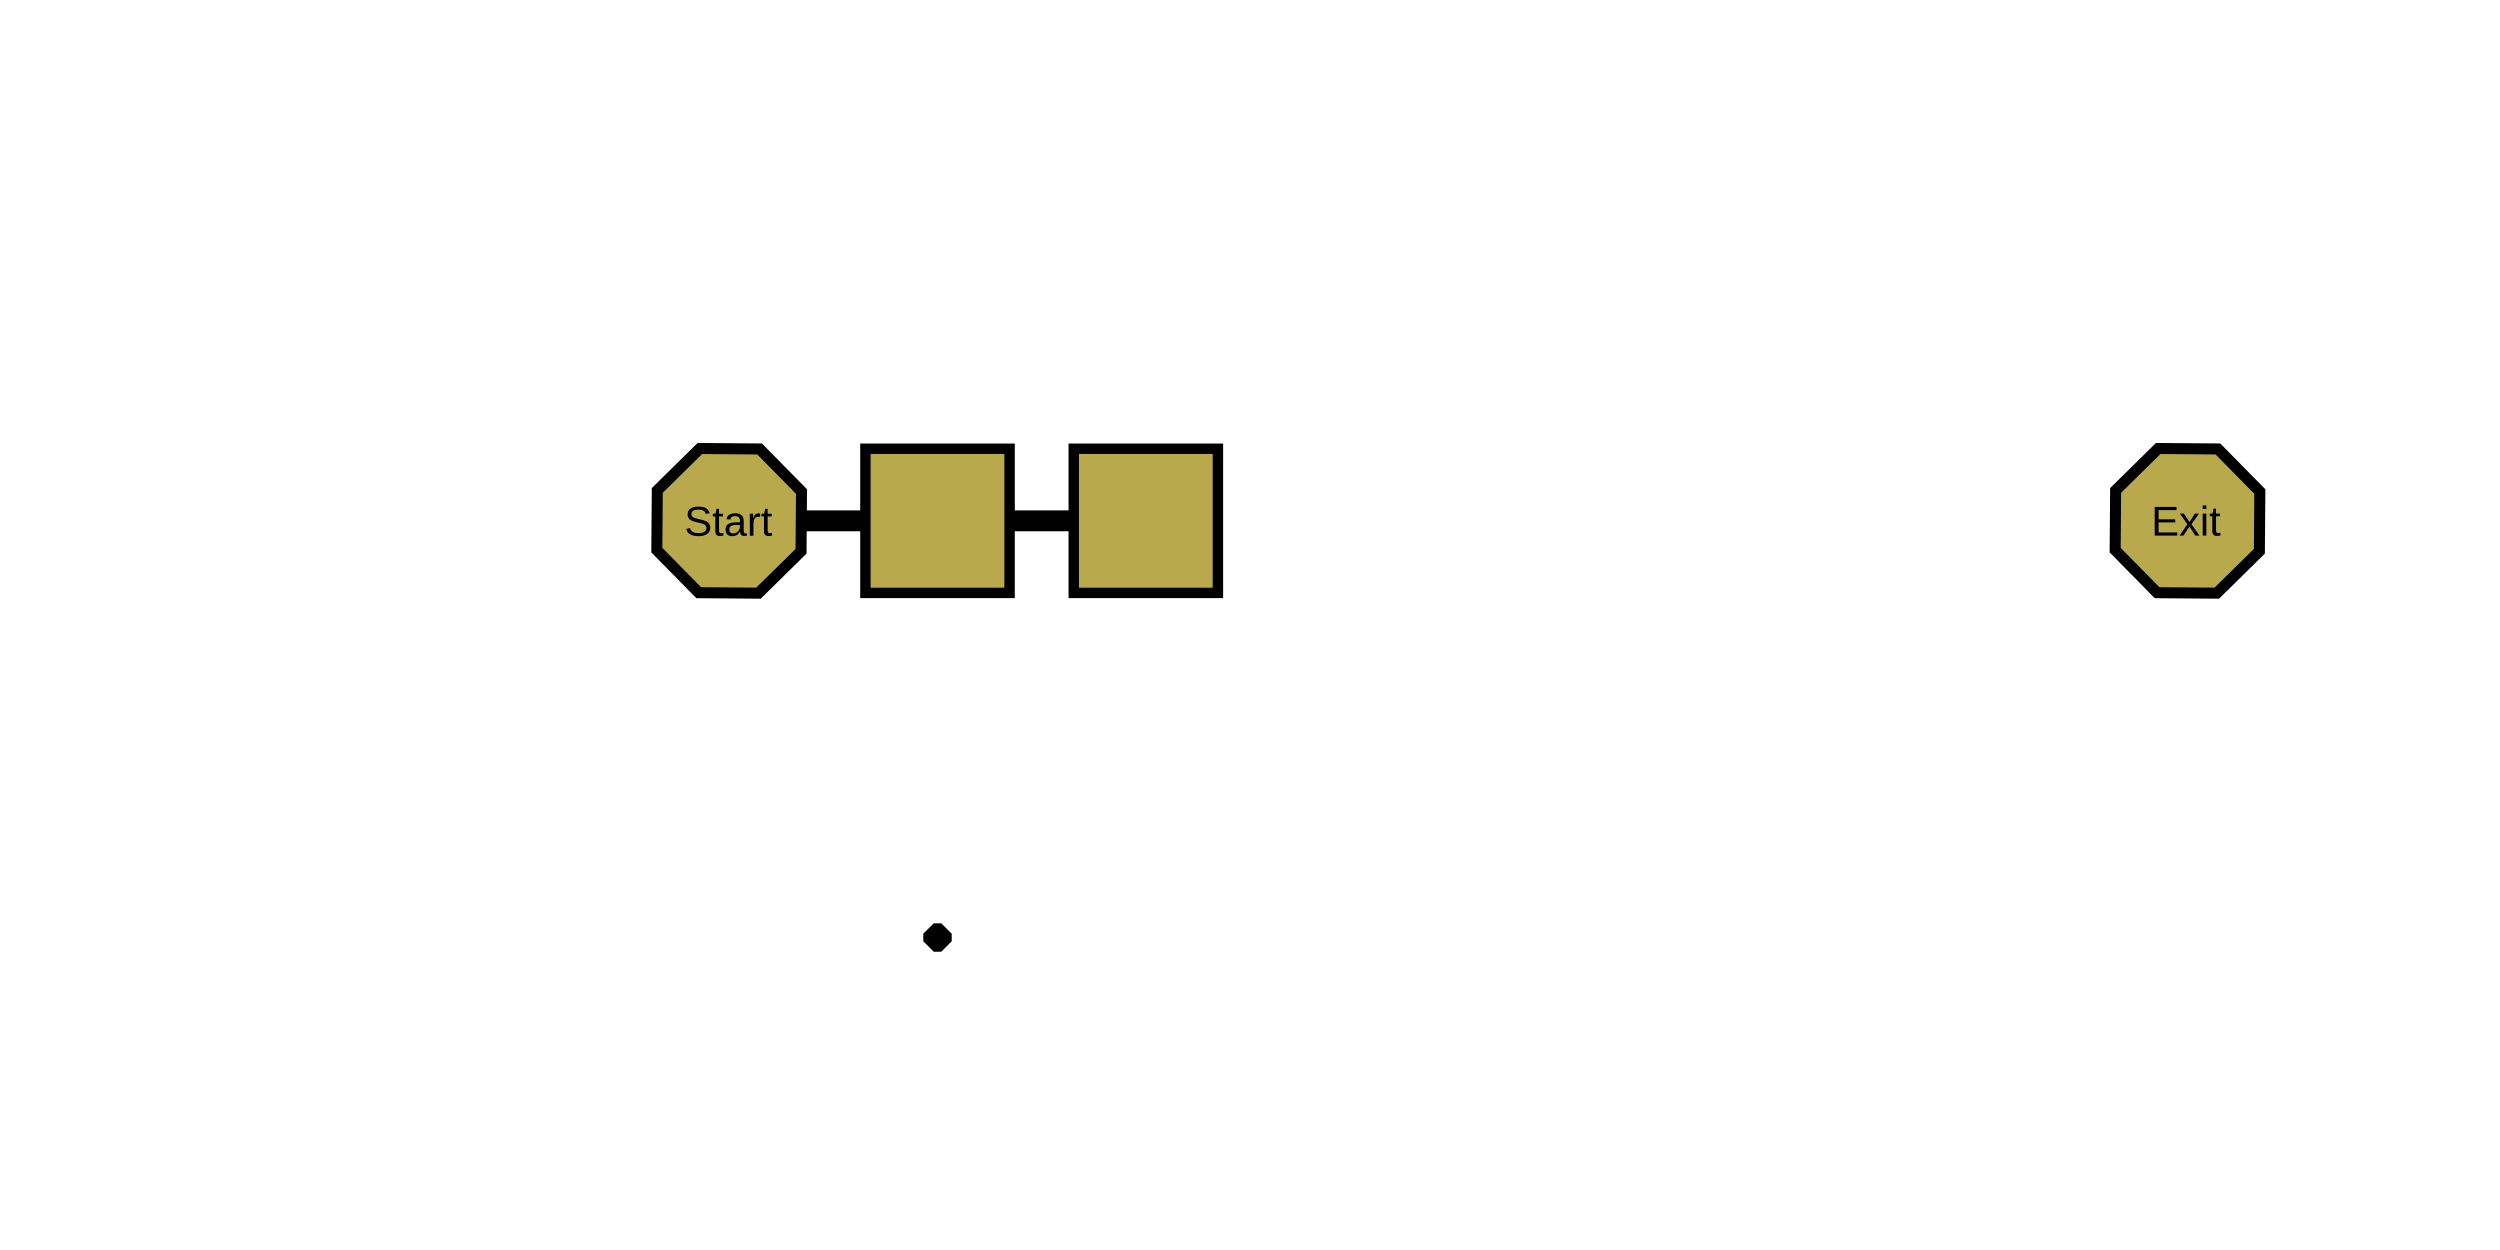
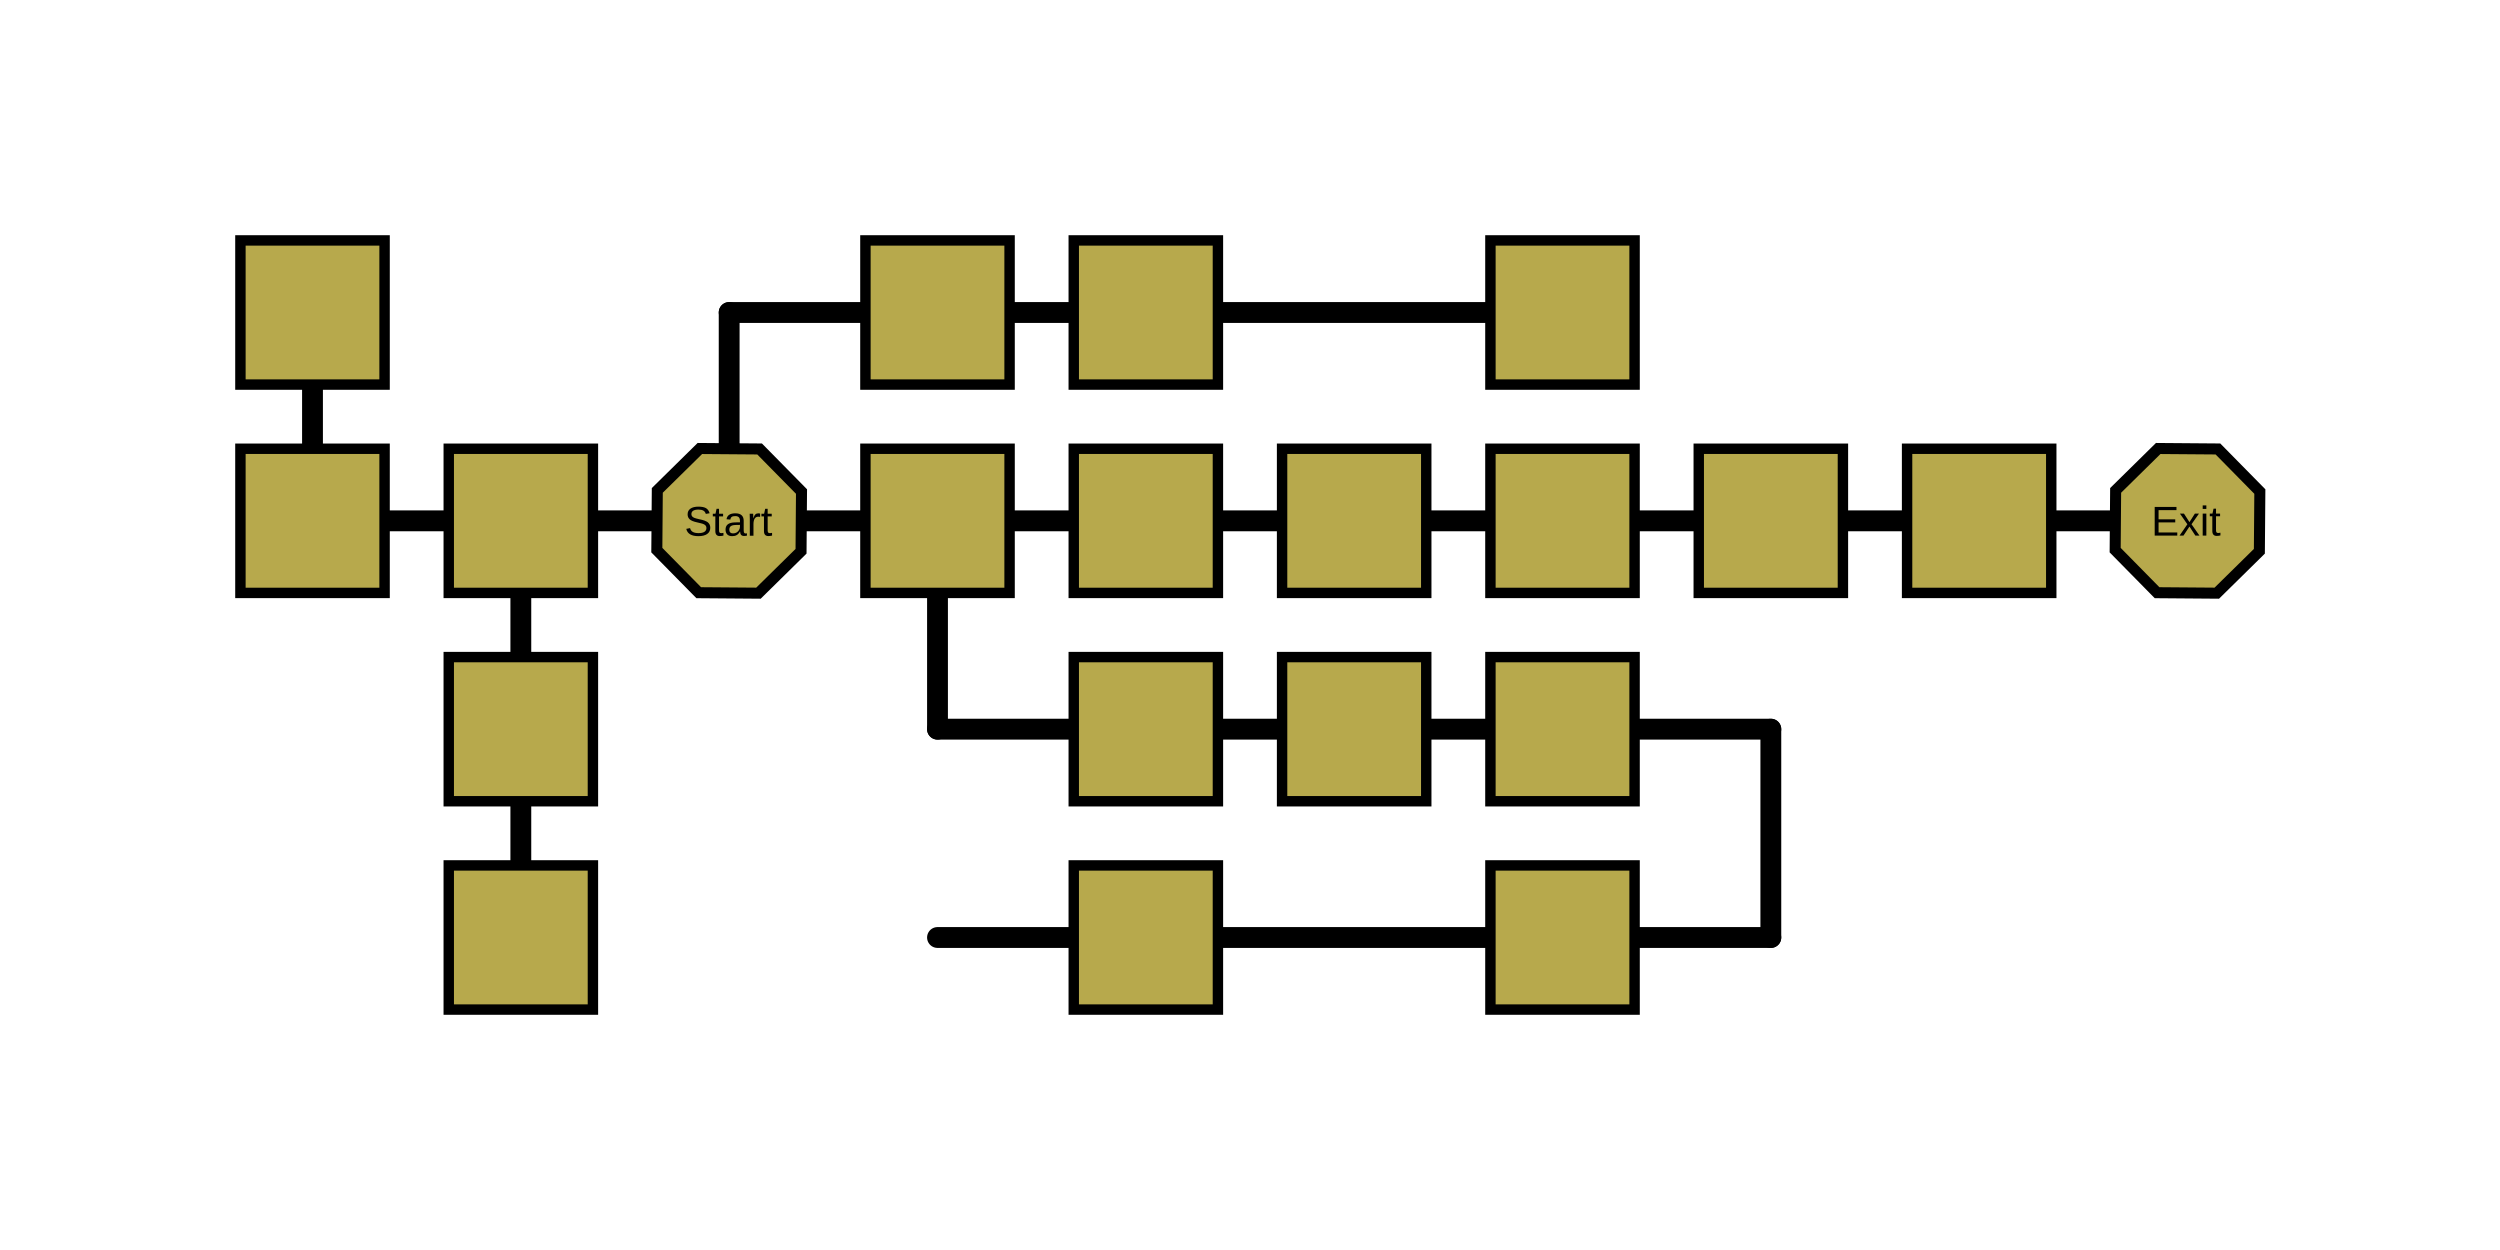
<svg xmlns="http://www.w3.org/2000/svg" xmlns:xlink="http://www.w3.org/1999/xlink" width="600" height="300" viewBox="0 0 240 120" version="1.1" id="svg5">
  <defs id="defs2">
    <linearGradient id="linearGradient1714">
      <stop style="stop-color:#b7a94c;stop-opacity:1" offset="0" id="stop1710" />
      <stop style="stop-color:#b7a94c;stop-opacity:1" offset="1" id="stop1712" />
    </linearGradient>
    <rect x="-169.815" y="253.768" width="57.241" height="72.505" id="rect1870" />
    <rect x="-169.815" y="253.768" width="74.49" height="34.026" id="rect1870-3" />
    <style id="style1109">.roomFound {
  fill:url(#linearGradient1714);
  fill-opacity:1;
}
.roomNotFound {
  display:none;
}
.pathFound {
  fill:#000000;
  fill-opacity:1;
  fill-rule:evenodd;
  paint-order:fill markers stroke;
  stop-color:#000000;
  stroke:#000000;
  stroke-dasharray:none;
  stroke-linecap:round;
  stroke-linejoin:bevel;
  stroke-miterlimit:4;
  stroke-opacity:1;
  stroke-width:2;
}
.playerPosition {
  fill:#00c175;
  fill-opacity:1;
}
</style>
    <linearGradient xlink:href="#linearGradient1714" id="linearGradient1716" x1="43.08" y1="-30" x2="56.92" y2="-30" gradientUnits="userSpaceOnUse" />
+     <linearGradient xlink:href="#linearGradient1714" id="linearGradient1533-0" x1="42.58" y1="102.58" x2="57.42" y2="102.58" gradientUnits="userSpaceOnUse" />
+     <linearGradient xlink:href="#linearGradient1714" id="linearGradient1533-4" x1="42.58" y1="102.58" x2="57.42" y2="102.58" gradientUnits="userSpaceOnUse" />
+     <linearGradient xlink:href="#linearGradient1714" id="linearGradient1533-2" x1="42.58" y1="102.58" x2="57.42" y2="102.58" gradientUnits="userSpaceOnUse" />
+     <linearGradient xlink:href="#linearGradient1714" id="linearGradient1533-8" x1="42.58" y1="102.58" x2="57.42" y2="102.58" gradientUnits="userSpaceOnUse" />
+     <linearGradient xlink:href="#linearGradient1714" id="linearGradient1533-6" x1="42.58" y1="102.58" x2="57.42" y2="102.58" gradientUnits="userSpaceOnUse" />
+     <linearGradient xlink:href="#linearGradient1714" id="linearGradient1533-18" x1="42.58" y1="102.58" x2="57.42" y2="102.58" gradientUnits="userSpaceOnUse" />
+     <linearGradient xlink:href="#linearGradient1714" id="linearGradient1533-61" x1="42.58" y1="102.58" x2="57.42" y2="102.58" gradientUnits="userSpaceOnUse" />
+     <linearGradient xlink:href="#linearGradient1714" id="linearGradient1533-7" x1="42.58" y1="102.58" x2="57.42" y2="102.58" gradientUnits="userSpaceOnUse" />
+     <linearGradient xlink:href="#linearGradient1714" id="linearGradient1533-01" x1="42.58" y1="102.58" x2="57.42" y2="102.58" gradientUnits="userSpaceOnUse" />
+     <linearGradient xlink:href="#linearGradient1714" id="linearGradient1533-77" x1="42.58" y1="102.58" x2="57.42" y2="102.58" gradientUnits="userSpaceOnUse" />
+     <linearGradient xlink:href="#linearGradient1714" id="linearGradient1716-7" x1="43.08" y1="-30" x2="56.92" y2="-30" gradientUnits="userSpaceOnUse" />
  </defs>
  <g id="layer2" style="display:inline">
-     <rect style="fill-opacity:1;fill-rule:evenodd;paint-order:fill markers stroke;stop-color:#000000;stroke:#000000;stroke-opacity:1" id="tmplRoom" width="13.84" height="13.84" x="43.08" y="-36.92" />
-     <path style="fill-opacity:1;fill-rule:evenodd;paint-order:fill markers stroke;stop-color:#000000;stroke:#000000;stroke-opacity:1;stroke-width:6.219;stroke-miterlimit:4;stroke-dasharray:none" id="tmplStairs" d="m 172.021,310.987 -33.7,-0.267 -23.64,-24.018 0.267,-33.7 24.018,-23.64 33.7,0.267 23.64,24.018 -0.267,33.7 z" transform="matrix(0.1701639,0,0,0.1701639,2.373995,-75.97383)" />
-     <rect id="tmplCorner" width="0.727" height="0.727" x="69.637" y="-30.363" class="pathFound" />
+     <rect style="fill-opacity:1;fill-rule:evenodd;stroke:#000000;stroke-opacity:1;paint-order:fill markers stroke;stop-color:#000000" id="tmplRoom" width="13.84" height="13.84" x="43.08" y="-26.92" />
+     <path style="fill-opacity:1;fill-rule:evenodd;stroke:#000000;stroke-width:6.219;stroke-miterlimit:4;stroke-dasharray:none;stroke-opacity:1;paint-order:fill markers stroke;stop-color:#000000" id="tmplStairs" d="m 172.021,310.987 -33.7,-0.267 -23.64,-24.018 0.267,-33.7 24.018,-23.64 33.7,0.267 23.64,24.018 -0.267,33.7 z" transform="matrix(0.1701639,0,0,0.1701639,2.373994,-65.97383)" />
+     <rect id="tmplCorner" width="0.727" height="0.727" x="69.637" y="-20.363" class="pathFound" />
    <use x="0" y="0" xlink:href="#tmplRoom" id="use3309" width="100%" height="100%" transform="translate(-40)" class="roomNotFound" />
    <use x="0" y="0" xlink:href="#tmplRoom" id="use1023" width="100%" height="100%" transform="translate(40)" class="playerPosition" />
    <use x="0" y="0" xlink:href="#tmplRoom" id="use1708" width="100%" height="100%" transform="translate(60)" style="fill:url(#linearGradient1716);fill-opacity:1" />
+     <use x="0" y="0" xlink:href="#tmplRoom" id="use1575" width="100%" height="100%" transform="translate(-1.9073486e-6,-40)" class="roomNotFound" />
+     <text xml:space="preserve" style="font-size:8px;line-height:1.25;font-family:Arial;-inkscape-font-specification:'Arial, Normal';stroke-width:0.4" x="7.866" y="132.291" id="text2366">
+       <tspan id="tspan2364" style="font-size:8px;stroke-width:0.4" x="7.866" y="132.291">A       B       C      D      E       F       G      H       I       J       K       L</tspan>
+     </text>
+     <text xml:space="preserve" style="font-size:8px;line-height:1.25;font-family:Arial;-inkscape-font-specification:'Arial, Normal';stroke-width:0.4" x="-11.541" y="12.3" id="text8305">
+       <tspan id="tspan8303" style="font-size:8px;stroke-width:0.4" x="-11.541" y="12.3">1</tspan>
+       <tspan style="font-size:8px;stroke-width:0.4" x="-11.541" y="22.3" id="tspan8719" />
+       <tspan style="font-size:8px;stroke-width:0.4" x="-11.541" y="32.3" id="tspan8721">2</tspan>
+       <tspan style="font-size:8px;stroke-width:0.4" x="-11.541" y="42.3" id="tspan8723" />
+       <tspan style="font-size:8px;stroke-width:0.4" x="-11.541" y="52.3" id="tspan8727">3</tspan>
+       <tspan style="font-size:8px;stroke-width:0.4" x="-11.541" y="62.3" id="tspan8733" />
+       <tspan style="font-size:8px;stroke-width:0.4" x="-11.541" y="72.3" id="tspan8735">4</tspan>
+       <tspan style="font-size:8px;stroke-width:0.4" x="-11.541" y="82.3" id="tspan8737" />
+       <tspan style="font-size:8px;stroke-width:0.4" x="-11.541" y="92.3" id="tspan8739">5</tspan>
+       <tspan style="font-size:8px;stroke-width:0.4" x="-11.541" y="102.3" id="tspan8741" />
+       <tspan style="font-size:8px;stroke-width:0.4" x="-11.541" y="112.3" id="tspan8743">6</tspan>
+     </text>
+     <use x="0" y="0" xlink:href="#tmplRoom" id="use1023-7" width="100%" height="100%" transform="translate(40,-20)" class="playerPosition" style="display:inline;fill:#00c175;fill-opacity:1" />
+     <use x="0" y="0" xlink:href="#tmplRoom" id="use1708-1" width="100%" height="100%" transform="translate(60,-20)" style="display:inline;fill:url(#linearGradient1716-7);fill-opacity:1" />
  </g>
  <g id="layer1" transform="translate(-50,-49.99999)">
-     <path d="m 120,100 20,10e-7" id="path4639" class="pathFound" />
-     <path d="M 160,100 H 140" id="path4641" class="pathFound" />
-     <use x="0" y="0" xlink:href="#tmplStairs" id="AM_Lv2_B7" width="100%" height="100%" transform="translate(231.1667,130)" class="roomFound" />
-     <use x="0" y="0" xlink:href="#tmplStairs" id="AM_Lv2_Start" width="100%" height="100%" transform="translate(91.16666,130)" class="roomFound" />
-     <use x="0" y="0" xlink:href="#tmplRoom" id="AM_Lv2_A1" width="100%" height="100%" transform="translate(90,130)" class="roomFound" />
-     <use x="0" y="0" xlink:href="#tmplRoom" id="AM_Lv2_A2" width="100%" height="100%" transform="translate(110,130)" class="roomFound" />
-     <text xml:space="preserve" transform="matrix(0.1922574,0,0,0.1922574,148.3493,49.03993)" id="text1868-0" style="font-size:20.805px;line-height:1.25;font-family:Arial;-inkscape-font-specification:'Arial, Normal';text-align:start;white-space:pre;shape-inside:url(#rect1870-3)" x="42.85" y="0">
-       <tspan x="-169.814" y="272.508" id="tspan1962">Start</tspan>
-     </text>
-     <text xml:space="preserve" transform="matrix(0.1922574,0,0,0.1922574,289.1705,49.02626)" id="text1868" style="font-size:20.805px;line-height:1.25;font-family:Arial;-inkscape-font-specification:'Arial, Normal';white-space:pre;shape-inside:url(#rect1870)">
-       <tspan x="-169.814" y="272.508" id="tspan1964">Exit</tspan>
-     </text>
-     <use x="0" y="0" xlink:href="#tmplCorner" id="use4614" width="100%" height="100%" transform="translate(70,170)" />
+     <g id="g20332" data-reveal="20" style="display:inline">
+       <path d="m 80,100 h 20" id="path4639-2-8-5-6-7" class="pathFound" style="fill:#000000;fill-opacity:1;fill-rule:evenodd;stroke:#000000;stroke-width:2;stroke-linecap:round;stroke-linejoin:bevel;stroke-miterlimit:4;stroke-dasharray:none;stroke-opacity:1;paint-order:fill markers stroke;stop-color:#000000" />
+       <path d="m 80,80 v 20" id="path4639-2-4-17" class="pathFound" style="fill:#000000;fill-opacity:1;fill-rule:evenodd;stroke:#000000;stroke-width:2;stroke-linecap:round;stroke-linejoin:bevel;stroke-miterlimit:4;stroke-dasharray:none;stroke-opacity:1;paint-order:fill markers stroke;stop-color:#000000" />
+       <use x="0" y="0" xlink:href="#tmplRoom" id="AM_Lv2_B3" width="100%" height="100%" transform="translate(30,120)" class="roomFound" style="fill:url(#linearGradient1533-18);fill-opacity:1" />
+       <use x="0" y="0" xlink:href="#tmplRoom" id="AM_Lv2_B2" width="100%" height="100%" transform="translate(30,99.99999)" class="roomFound" style="fill:url(#linearGradient1533-61);fill-opacity:1" />
+     </g>
+     <g id="g20684" data-reveal="4">
+       <path d="m 120,100 v -20" id="path4639-2" class="pathFound" style="fill:#000000;fill-opacity:1;fill-rule:evenodd;stroke:#000000;stroke-width:2;stroke-linecap:round;stroke-linejoin:bevel;stroke-miterlimit:4;stroke-dasharray:none;stroke-opacity:1;paint-order:fill markers stroke;stop-color:#000000" />
+       <path d="m 120,80 h 80" id="path4639-2-8" class="pathFound" style="fill:#000000;fill-opacity:1;fill-rule:evenodd;stroke:#000000;stroke-width:2;stroke-linecap:round;stroke-linejoin:bevel;stroke-miterlimit:4;stroke-dasharray:none;stroke-opacity:1;paint-order:fill markers stroke;stop-color:#000000" />
+       <use x="0" y="0" xlink:href="#tmplRoom" id="AM_Lv2_F2" width="100%" height="100%" transform="translate(110,99.99999)" class="roomFound" />
+       <use x="0" y="0" xlink:href="#tmplRoom" id="AM_Lv2_E2" width="100%" height="100%" transform="translate(90,99.99999)" class="roomFound" />
+       <use x="0" y="0" xlink:href="#tmplRoom" id="AM_Lv2_H2" width="100%" height="100%" transform="translate(150,99.99999)" class="roomFound" />
+     </g>
+     <g id="g20339" data-reveal="10">
+       <path d="m 100,100 h 20" id="path4639-2-8-5-6" class="pathFound" style="fill:#000000;fill-opacity:1;fill-rule:evenodd;stroke:#000000;stroke-width:2;stroke-linecap:round;stroke-linejoin:bevel;stroke-miterlimit:4;stroke-dasharray:none;stroke-opacity:1;paint-order:fill markers stroke;stop-color:#000000" />
+       <path d="M 100,100 V 140" id="path4639-2-4-6" class="pathFound" style="fill:#000000;fill-opacity:1;fill-rule:evenodd;stroke:#000000;stroke-width:2;stroke-linecap:round;stroke-linejoin:bevel;stroke-miterlimit:4;stroke-dasharray:none;stroke-opacity:1;paint-order:fill markers stroke;stop-color:#000000" />
+       <use x="0" y="0" xlink:href="#tmplRoom" id="AM_Lv2_C3" width="100%" height="100%" transform="translate(50,120)" class="roomFound" />
+       <use x="0" y="0" xlink:href="#tmplRoom" id="AM_Lv2_C4" width="100%" height="100%" transform="translate(50,140)" class="roomFound" style="fill:url(#linearGradient1533-8);fill-opacity:1" />
+       <use x="0" y="0" xlink:href="#tmplRoom" id="AM_Lv2_C5" width="100%" height="100%" transform="translate(50,160)" class="roomFound" style="fill:url(#linearGradient1533-6);fill-opacity:1" />
+     </g>
+     <g id="g20357" data-reveal="2">
+       <path d="m 140,120 h 80" id="path4639-2-8-5" class="pathFound" style="fill:#000000;fill-opacity:1;fill-rule:evenodd;stroke:#000000;stroke-width:2;stroke-linecap:round;stroke-linejoin:bevel;stroke-miterlimit:4;stroke-dasharray:none;stroke-opacity:1;paint-order:fill markers stroke;stop-color:#000000" />
+       <path d="M 140,100 V 120" id="path4639-2-4" class="pathFound" style="fill:#000000;fill-opacity:1;fill-rule:evenodd;stroke:#000000;stroke-width:2;stroke-linecap:round;stroke-linejoin:bevel;stroke-miterlimit:4;stroke-dasharray:none;stroke-opacity:1;paint-order:fill markers stroke;stop-color:#000000" />
+       <use x="0" y="0" xlink:href="#tmplRoom" id="AM_Lv2_F4" width="100%" height="100%" transform="translate(110,140)" class="roomFound" style="fill:url(#linearGradient1533-0);fill-opacity:1" />
+       <use x="0" y="0" xlink:href="#tmplRoom" id="AM_Lv2_G4" width="100%" height="100%" transform="translate(130,140)" class="roomFound" style="fill:url(#linearGradient1533-7);fill-opacity:1" />
+       <use x="0" y="0" xlink:href="#tmplRoom" id="AM_Lv2_H4" width="100%" height="100%" transform="translate(150,140)" class="roomFound" style="fill:url(#linearGradient1533-01);fill-opacity:1" />
+     </g>
+     <g id="g20690">
+       <path d="m 140,140 h 80" id="path4639-2-8-5-1" class="pathFound" style="fill:#000000;fill-opacity:1;fill-rule:evenodd;stroke:#000000;stroke-width:2;stroke-linecap:round;stroke-linejoin:bevel;stroke-miterlimit:4;stroke-dasharray:none;stroke-opacity:1;paint-order:fill markers stroke;stop-color:#000000" />
+       <path d="m 220,120 v 20" id="path4639-2-4-1" class="pathFound" style="fill:#000000;fill-opacity:1;fill-rule:evenodd;stroke:#000000;stroke-width:2;stroke-linecap:round;stroke-linejoin:bevel;stroke-miterlimit:4;stroke-dasharray:none;stroke-opacity:1;paint-order:fill markers stroke;stop-color:#000000" />
+       <use x="0" y="0" xlink:href="#tmplRoom" id="AM_Lv2_F5" width="100%" height="100%" transform="translate(110,160)" class="roomFound" style="fill:url(#linearGradient1533-4);fill-opacity:1" />
+       <use x="0" y="0" xlink:href="#tmplRoom" id="AM_Lv2_H5" width="100%" height="100%" transform="translate(150,160)" class="roomFound" style="fill:url(#linearGradient1533-2);fill-opacity:1" />
+     </g>
+     <g id="g20697">
+       <path d="m 120,100 100,-3e-6" id="path4639" class="pathFound" />
+       <use x="0" y="0" xlink:href="#tmplRoom" id="AM_Lv2_E3" width="100%" height="100%" transform="translate(90,120)" class="roomFound" />
+       <use x="0" y="0" xlink:href="#tmplRoom" id="AM_Lv2_F3" width="100%" height="100%" transform="translate(110,120)" class="roomFound" />
+       <use x="0" y="0" xlink:href="#tmplRoom" id="AM_Lv2_G3" width="100%" height="100%" transform="translate(130,120)" class="roomFound" />
+       <use x="0" y="0" xlink:href="#tmplRoom" id="AM_Lv2_H3" width="100%" height="100%" transform="translate(150,120)" class="roomFound" />
+     </g>
+     <g id="g14719">
+       <use x="0" y="0" xlink:href="#tmplStairs" id="AM_Lv2_Start" width="100%" height="100%" transform="translate(91.16667,120)" class="roomFound" />
+       <text xml:space="preserve" transform="matrix(0.1922574,0,0,0.1922574,148.3493,49.03993)" id="text1868-0" style="font-size:20.805px;line-height:1.25;font-family:Arial;-inkscape-font-specification:'Arial, Normal';text-align:start;white-space:pre;shape-inside:url(#rect1870-3)" x="42.85" y="0">
+         <tspan x="-169.814" y="272.508" id="tspan20889">Start</tspan>
+       </text>
+     </g>
+     <g id="g20350" data-reveal="8">
+       <path d="M 260,100 H 220" id="path4641" class="pathFound" />
+       <g id="g14724">
+         <use x="0" y="0" xlink:href="#tmplStairs" id="AM_Lv2_Exit" width="100%" height="100%" transform="translate(231.1667,120)" class="roomFound" data-reveal="10" />
+         <text xml:space="preserve" transform="matrix(0.1922574,0,0,0.1922574,289.1705,49.02626)" id="text1868" style="font-size:20.805px;line-height:1.25;font-family:Arial;-inkscape-font-specification:'Arial, Normal';white-space:pre;shape-inside:url(#rect1870)">
+           <tspan x="-169.814" y="272.508" id="tspan20891">Exit</tspan>
+         </text>
+       </g>
+       <use x="0" y="0" xlink:href="#tmplRoom" id="AM_Lv2_I3" width="100%" height="100%" transform="translate(170,120)" class="roomFound" />
+       <use x="0" y="0" xlink:href="#tmplRoom" id="AM_Lv2_J3" width="100%" height="100%" transform="translate(190,120)" class="roomFound" style="fill:url(#linearGradient1533-77);fill-opacity:1" />
+     </g>
  </g>
</svg>
